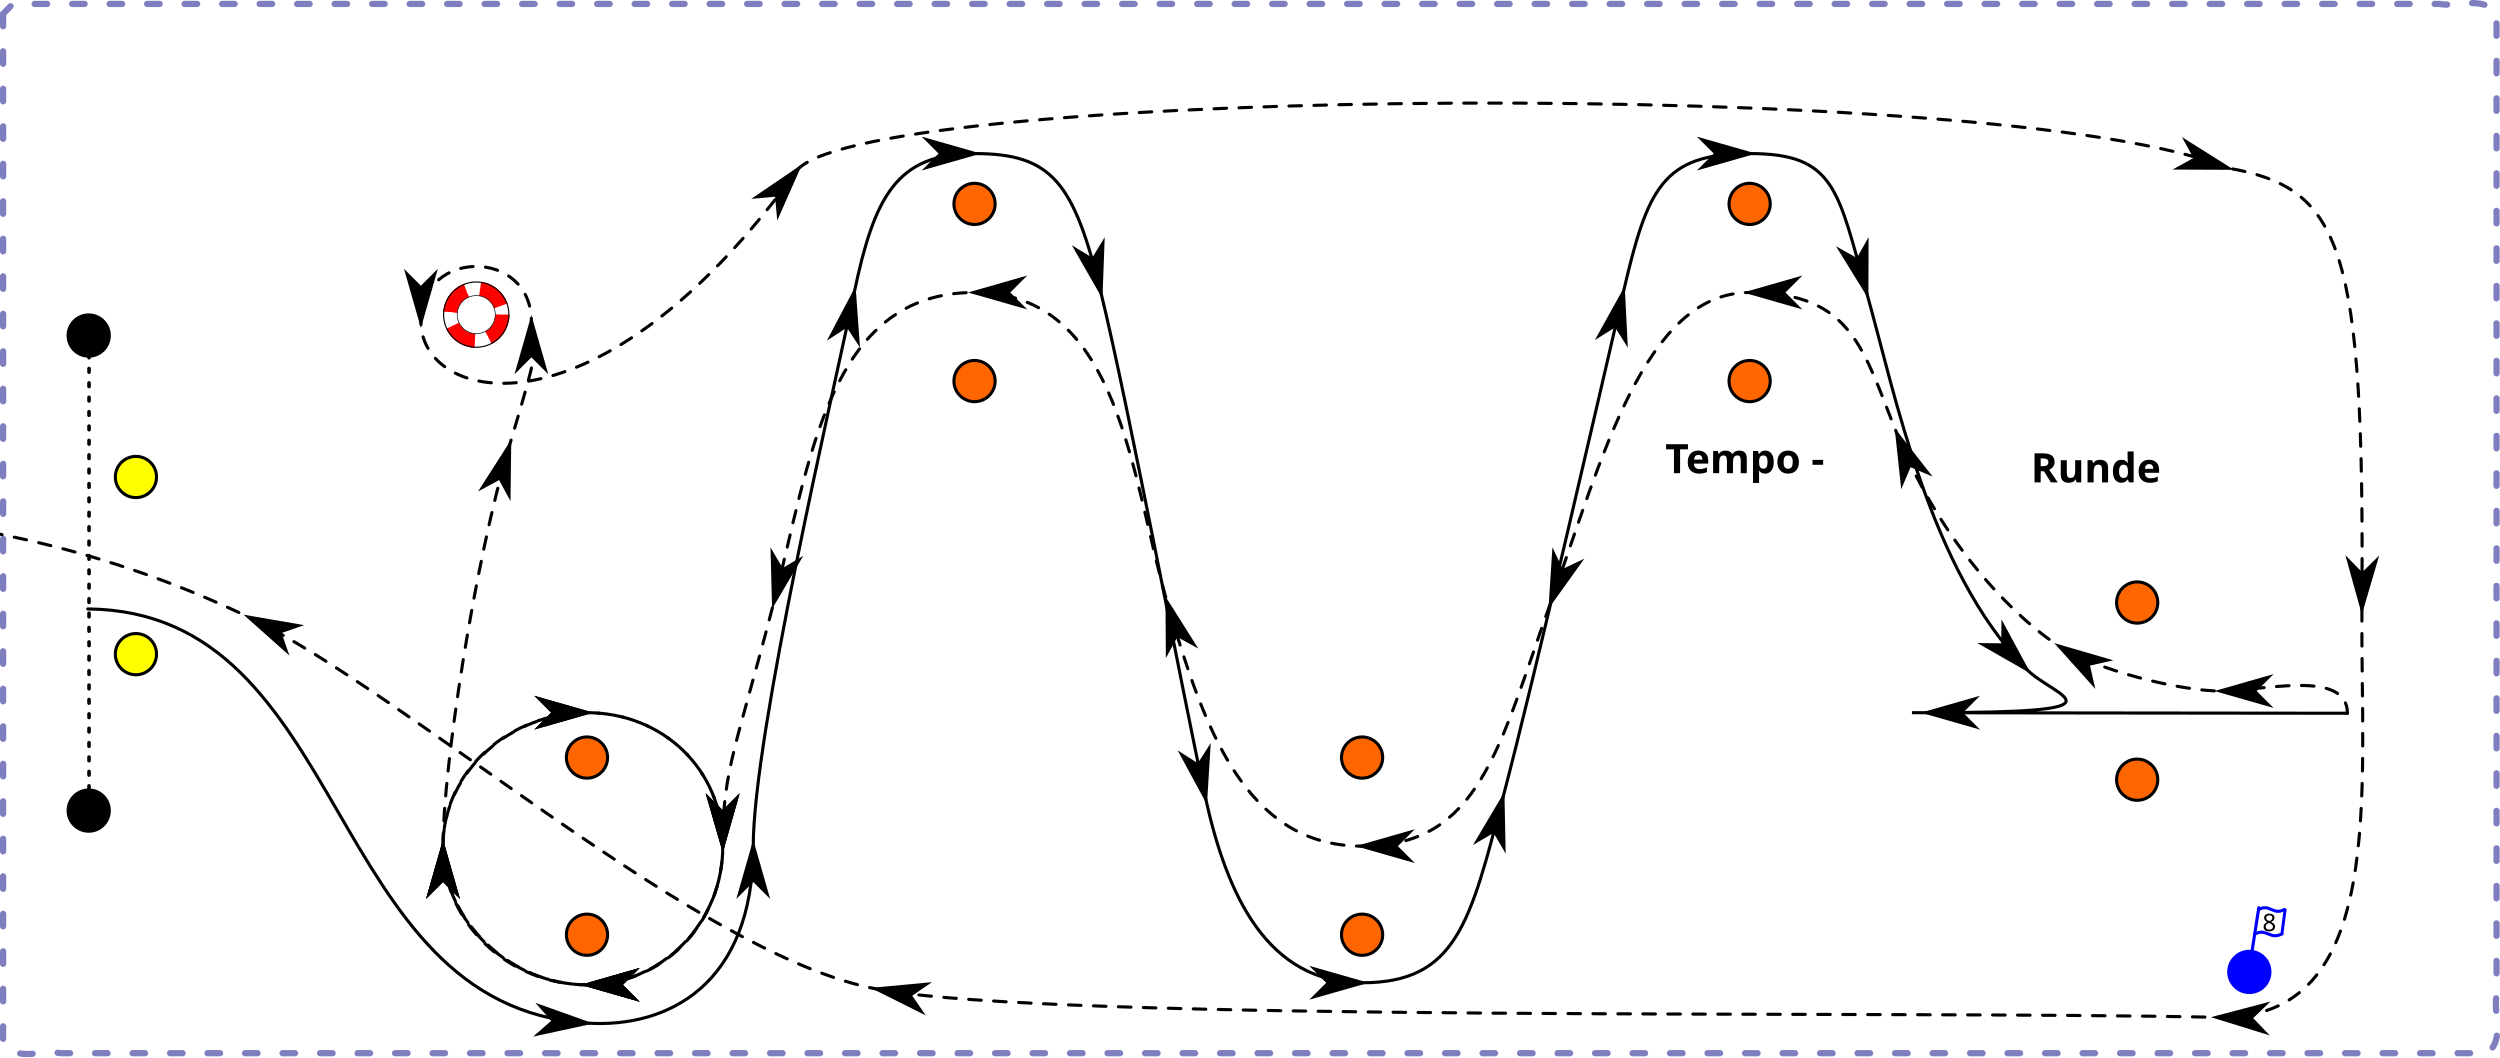
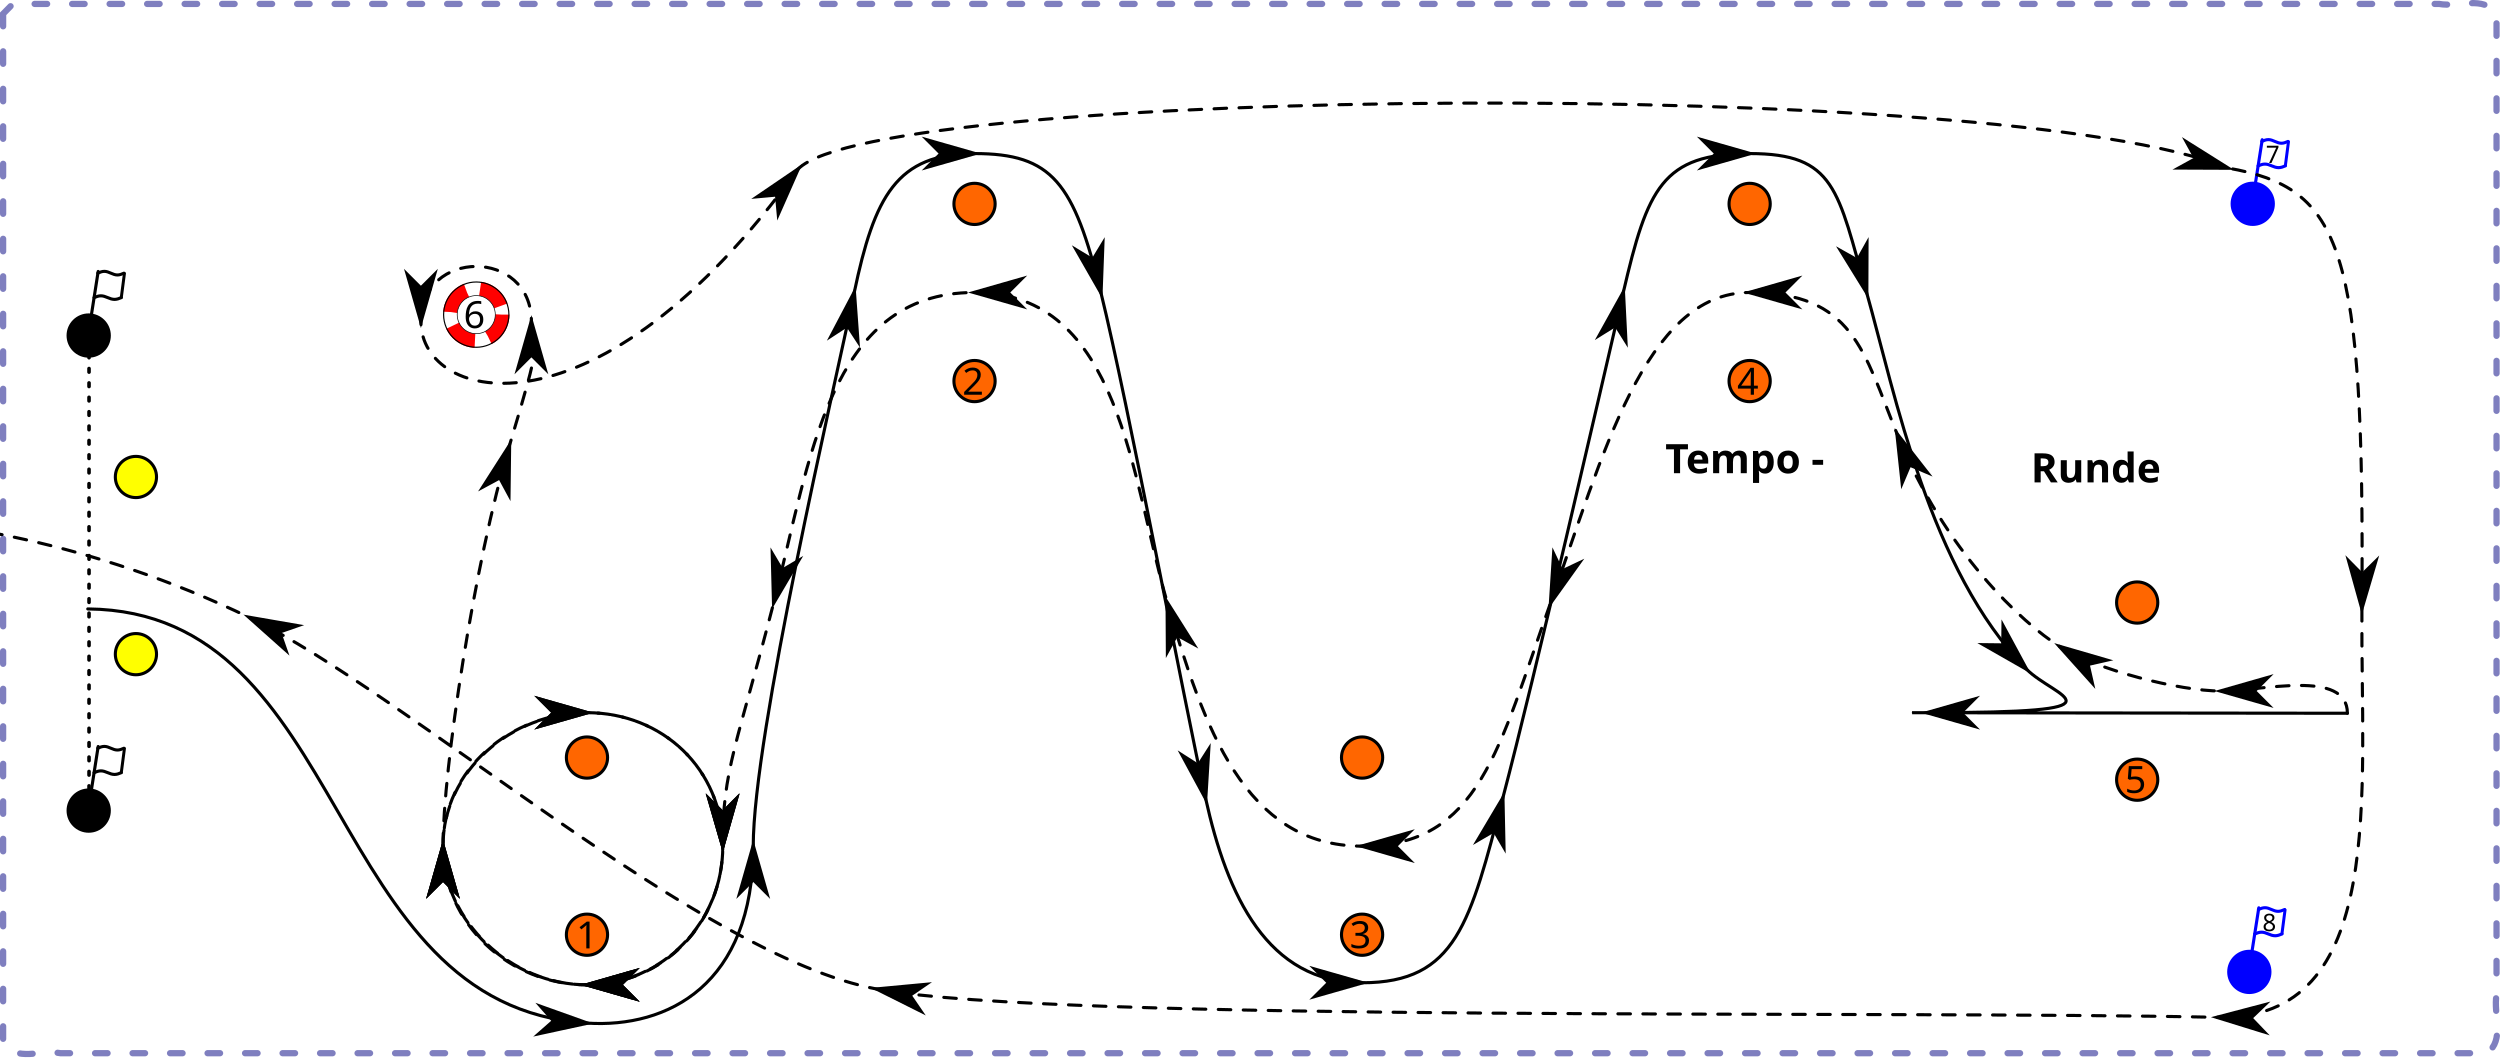
<svg xmlns="http://www.w3.org/2000/svg" version="1.0" id="svg3641" height="360.829" width="853.326" style="enable-background:new" xml:space="preserve">
  <defs id="arrows">
    <marker id="RazorWire" refX="0" refY="0" orient="auto" style="overflow:visible">
      <path id="path5527" style="fill:#34ff00;fill-opacity:1;fill-rule:evenodd;stroke:#34ff00;stroke-width:0.085pt;stroke-opacity:1" d="M 0.019,-0.632 V 0.595 L -6.621,2.568 H 9.113 L 2.979,0.595 V -0.632 L 9.166,-2.472 H -6.594 Z" />
    </marker>
    <marker orient="auto" refY="0" refX="0" id="Scissors" style="overflow:visible">
      <path id="schere" d="M 9.696,-3.847 C 8.661,-5.095 6.794,-5.052 5.4,-4.515 l -8.76,3.283 c -2.548,-1.394 -5.065,-0.995 -5.065,-1.673 0,-0.53 0.487,-0.414 0.414,-1.795 -0.07,-1.326 -1.454,-2.307 -2.763,-2.22 -1.309,-0.008 -2.666,0.995 -2.678,2.379 -0.098,1.393 1.074,2.688 2.461,2.779 1.624,0.242 4.499,-0.742 5.848,1.676 C -6.148,1.766 -7.931,1.771 -9.543,1.679 -10.882,1.602 -12.489,1.985 -13.128,3.301 c -0.617,1.261 -0.012,3.056 1.405,3.442 1.43,0.525 3.393,-0.138 3.733,-1.782 0.262,-1.267 -0.635,-1.862 -0.291,-2.322 0.26,-0.347 1.91,-0.146 4.85,-1.466 L 6.055,4.515 C 7.253,4.85 8.718,4.839 9.78,3.66 L -0.055,-0.057 Z M -9.832,-5.874 c 1.381,0.771 1.268,2.862 -0.167,3.268 -1.298,0.452 -2.956,-0.81 -2.542,-2.216 0.242,-1.154 1.764,-1.579 2.709,-1.052 z m 0.06,8.552 c 1.441,0.532 1.196,2.97 -0.269,3.298 -0.972,0.337 -2.361,-0.148 -2.459,-1.293 -0.189,-1.392 1.446,-2.65 2.728,-2.005 z" style="fill:#34ff00;fill-opacity:1;stroke:#34ff00;stroke-width:1.067;stroke-opacity:1" />
    </marker>
    <marker orient="auto" refY="0" refX="0" id="Legs" style="overflow:visible">
      <g id="g5494" transform="scale(-0.7)" style="fill:#34ff00;fill-opacity:1;stroke:#34ff00;stroke-opacity:1">
        <g id="g5496" transform="matrix(0,-1,-1,0,22.0892,22.73484)" style="fill:#34ff00;fill-opacity:1;stroke:#34ff00;stroke-opacity:1">
          <path id="path5498" d="m 22.636,22.054 c -7.371,5.036 -2.618,7.047 -6.23,14.339" style="fill:#34ff00;fill-opacity:1;fill-rule:evenodd;stroke:#34ff00;stroke-width:1.067pt;stroke-opacity:1" />
          <path id="path5500" d="m 22.825,21.918 c -1.451,8.904 3.772,9.355 4.805,14.747" style="fill:#34ff00;fill-opacity:1;fill-rule:evenodd;stroke:#34ff00;stroke-width:1.067pt;stroke-opacity:1" />
        </g>
        <path id="path5502" d="m -15.029,-7.181 -0.984,4.313 4.227,-1.305 z" style="fill:#34ff00;fill-opacity:1;fill-rule:evenodd;stroke:#34ff00;stroke-width:1.067pt;stroke-opacity:1" />
        <path id="path5504" d="m -16.23,4.861 1.999,3.946 2.418,-3.704 z" style="fill:#34ff00;fill-opacity:1;fill-rule:evenodd;stroke:#34ff00;stroke-width:1.067pt;stroke-opacity:1" />
      </g>
    </marker>
    <linearGradient id="linearGradient5477">
      <stop style="stop-color:#57e307;stop-opacity:1;" offset="0" id="stop5479" />
    </linearGradient>
    <marker style="overflow:visible" id="Arrow1Lend" refX="0" refY="0" orient="auto">
      <path style="fill-rule:evenodd;stroke:#000000;stroke-width:0.853pt;marker-start:none" d="M -10.667,0 -14.933,4.267 0,0 -14.933,-4.267 Z" id="path3104" />
    </marker>
    <marker style="overflow:visible" id="Arrow1Lstart" refX="0" refY="0" orient="auto">
      <path style="fill-rule:evenodd;stroke:#000000;stroke-width:0.853pt;marker-start:none" d="M 10.667,0 14.933,-4.267 0,0 14.933,4.267 Z" id="path3282" />
    </marker>
    <marker style="overflow:visible" id="Arrow1Lstart-7" refX="0" refY="0" orient="auto">
      <path style="fill-rule:evenodd;stroke:#000000;stroke-width:0.853pt;marker-start:none" d="M 10.667,0 14.933,-4.267 0,0 14.933,4.267 Z" id="path3282-4" />
    </marker>
    <marker style="overflow:visible" id="Arrow1Lend-6" refX="0" refY="0" orient="auto">
      <path style="fill-rule:evenodd;stroke:#000000;stroke-width:0.853pt;marker-start:none" d="M -10.667,0 -14.933,4.267 0,0 -14.933,-4.267 Z" id="path3104-0" />
    </marker>
  </defs>
  <g transform="translate(-215.4445,-435.3955)" style="display:inline" id="Parcours">
    <defs id="defs2076" />
    <g id="g1" />
    <g id="layer6" style="display:inline">
      <g transform="translate(18.94796,85.04597)" id="Zeitnahme" style="display:inline">
        <g id="g13156" transform="translate(-177.6378,-94.48819)">
          <path style="fill:#000000;fill-opacity:1;stroke:#000000;stroke-width:1.762" d="m 411.087,559.37 c 0,-3.685 -2.986,-6.678 -6.678,-6.678 -3.683,0 -6.678,2.987 -6.678,6.678 0,3.685 2.987,6.678 6.678,6.678 3.685,0 6.678,-2.987 6.678,-6.678 z" id="path13158" />
        </g>
        <g id="g13172" transform="translate(-177.6378,67.66194)">
          <path style="fill:#000000;fill-opacity:1;stroke:#000000;stroke-width:1.762" d="m 411.087,559.37 c 0,-3.685 -2.986,-6.678 -6.678,-6.678 -3.683,0 -6.678,2.987 -6.678,6.678 0,3.685 2.987,6.678 6.678,6.678 3.685,0 6.678,-2.987 6.678,-6.678 z" id="path13174" />
        </g>
        <path style="fill:none;stroke:#000000;stroke-width:1.228;stroke-linecap:round;stroke-linejoin:miter;stroke-miterlimit:4;stroke-dasharray:1.228, 3.684;stroke-dashoffset:0;stroke-opacity:1" d="m 226.886,466.315 c 0,23.379 0,46.759 0,70.138 0,19.991 0,67.885 0,87.271" id="path14169" />
      </g>
      <g transform="translate(113.4362,157.2769)" id="Tor1" style="display:inline;fill:#ff6600">
        <path style="fill:#ff6600;stroke:#000000;stroke-width:1.056" d="m 309.393,536.693 c 0,-3.883 -3.149,-7.032 -7.031,-7.032 -3.881,0 -7.031,3.148 -7.031,7.032 0,3.883 3.15,7.031 7.031,7.031 3.882,0 7.031,-3.147 7.031,-7.031 z" id="Tor1_innen" />
        <path style="fill:#ff6600;stroke:#000000;stroke-width:1.056" d="m 309.393,597.166 c 0,-3.883 -3.149,-7.032 -7.031,-7.032 -3.881,0 -7.031,3.148 -7.031,7.032 0,3.883 3.15,7.031 7.031,7.031 3.882,0 7.031,-3.147 7.031,-7.031 z" id="Tor1_aussen" />
      </g>
      <g transform="translate(226.8221,-31.69941)" id="Tor2" style="display:inline;fill:#ff6600">
        <path style="fill:#ff6600;stroke:#000000;stroke-width:1.056" d="m 328.291,536.693 c 0,-3.883 -3.149,-7.032 -7.031,-7.032 -3.881,0 -7.031,3.148 -7.031,7.032 0,3.883 3.15,7.031 7.031,7.031 3.882,0 7.031,-3.147 7.031,-7.031 z" id="Tor2_aussen" />
        <path style="fill:#ff6600;stroke:#000000;stroke-width:1.056" d="m 328.291,597.166 c 0,-3.883 -3.149,-7.032 -7.031,-7.032 -3.881,0 -7.031,3.148 -7.031,7.032 0,3.883 3.15,7.031 7.031,7.031 3.882,0 7.031,-3.147 7.031,-7.031 z" id="Tor2_innen" />
      </g>
      <g transform="translate(340.2078,157.2769)" id="Tor3" style="display:inline;fill:#ff6600">
        <path style="fill:#ff6600;stroke:#000000;stroke-width:1.056" d="m 347.189,536.693 c 0,-3.883 -3.149,-7.032 -7.031,-7.032 -3.881,0 -7.031,3.148 -7.031,7.032 0,3.883 3.15,7.031 7.031,7.031 3.882,0 7.031,-3.147 7.031,-7.031 z" id="Tor3_innen" />
        <path style="fill:#ff6600;stroke:#000000;stroke-width:1.056" d="m 347.189,597.166 c 0,-3.883 -3.149,-7.032 -7.031,-7.032 -3.881,0 -7.031,3.148 -7.031,7.032 0,3.883 3.15,7.031 7.031,7.031 3.882,0 7.031,-3.147 7.031,-7.031 z" id="Tor3_aussen" />
      </g>
      <g transform="translate(453.5935,-31.69941)" id="Tor4" style="display:inline;fill:#ff6600">
        <path style="fill:#ff6600;stroke:#000000;stroke-width:1.056" d="m 366.086,536.693 c 0,-3.883 -3.149,-7.032 -7.031,-7.032 -3.881,0 -7.031,3.148 -7.031,7.032 0,3.883 3.15,7.031 7.031,7.031 3.882,0 7.031,-3.147 7.031,-7.031 z" id="Tor4_aussen" />
        <path style="fill:#ff6600;stroke:#000000;stroke-width:1.056" d="m 366.086,597.166 c 0,-3.883 -3.149,-7.032 -7.031,-7.032 -3.881,0 -7.031,3.148 -7.031,7.032 0,3.883 3.15,7.031 7.031,7.031 3.882,0 7.031,-3.147 7.031,-7.031 z" id="Tor4_innen" />
      </g>
      <g transform="translate(566.9793,104.3635)" id="Tor5" style="display:inline;fill:#ff6600">
        <path style="fill:#ff6600;stroke:#000000;stroke-width:1.056" d="m 384.984,536.693 c 0,-3.883 -3.149,-7.032 -7.031,-7.032 -3.881,0 -7.031,3.148 -7.031,7.032 0,3.883 3.15,7.031 7.031,7.031 3.882,0 7.031,-3.147 7.031,-7.031 z" id="Tor5_oben" />
        <path style="fill:#ff6600;stroke:#000000;stroke-width:1.056" d="m 384.984,597.166 c 0,-3.883 -3.149,-7.032 -7.031,-7.032 -3.881,0 -7.031,3.148 -7.031,7.032 0,3.883 3.15,7.031 7.031,7.031 3.882,0 7.031,-3.147 7.031,-7.031 z" id="Tor5_unten" />
      </g>
      <g transform="translate(18.94796,138.3793)" id="Schikane" style="display:inline">
        <g style="fill:none" id="Ring">
          <ellipse id="path8826" style="fill:none;stroke:#ff0000;stroke-width:4.821;stroke-linecap:butt;stroke-linejoin:round;stroke-miterlimit:4;stroke-dasharray:9.643, 4.821;stroke-dashoffset:0;stroke-opacity:1" cx="359.055" cy="404.409" rx="8.928" ry="8.928" />
          <ellipse style="display:inline;fill:none;stroke:#000000;stroke-width:0.229;stroke-linecap:round;stroke-linejoin:round;stroke-miterlimit:4;stroke-dasharray:none;stroke-dashoffset:0;stroke-opacity:1" id="path3620" cx="359.055" cy="404.409" rx="6.5" ry="6.5" />
          <ellipse style="display:inline;fill:none;stroke:#000000;stroke-width:0.393;stroke-linecap:round;stroke-linejoin:round;stroke-miterlimit:4;stroke-dasharray:none;stroke-dashoffset:0;stroke-opacity:1" id="path2733" cx="359.055" cy="404.409" rx="11.142" ry="11.142" />
        </g>
      </g>
      <g transform="translate(-40.52031,61.51377)" id="Start+Ziel" style="display:inline">
        <path style="fill:#ffff00;stroke:#000000;stroke-width:1.056" d="m 309.393,536.693 c 0,-3.883 -3.149,-7.032 -7.031,-7.032 -3.881,0 -7.031,3.148 -7.031,7.032 0,3.883 3.15,7.031 7.031,7.031 3.882,0 7.031,-3.147 7.031,-7.031 z" id="Tor1_innen-7" />
        <path style="fill:#ffff00;stroke:#000000;stroke-width:1.056" d="m 309.393,597.166 c 0,-3.883 -3.149,-7.032 -7.031,-7.032 -3.881,0 -7.031,3.148 -7.031,7.032 0,3.883 3.15,7.031 7.031,7.031 3.882,0 7.031,-3.147 7.031,-7.031 z" id="Tor1_aussen-3" />
      </g>
    </g>
  </g>
+   <g transform="translate(-215.4445,-435.3955)" style="display:inline" id="ParcoursLabel">
+     <defs id="defs2832" />
+     <g id="g3113" style="display:inline">
+       <text xml:space="preserve" style="font-style:normal;font-weight:normal;font-size:12.8px;line-height:0%;font-family:'Arial Black';display:inline;fill:#000000;fill-opacity:1;stroke:none;stroke-width:1.067" x="373.691" y="547.37" id="text3034">
+         <tspan id="tspan3032" x="373.691" y="547.37" style="font-size:12.8px;line-height:1.25;stroke-width:1.067">6</tspan>
+       </text>
+       <text xml:space="preserve" style="font-style:normal;font-weight:normal;font-size:12.8px;line-height:0%;font-family:'Arial Black';display:inline;fill:#000000;fill-opacity:1;stroke:none;stroke-width:1.067" x="412.13" y="759.102" id="text3038">
+         <tspan id="tspan3036" x="412.13" y="759.102" style="font-size:12.8px;line-height:1.25;stroke-width:1.067">1</tspan>
+       </text>
+       <text xml:space="preserve" style="font-style:normal;font-weight:normal;font-size:12.8px;line-height:0%;font-family:'Arial Black';display:inline;fill:#000000;fill-opacity:1;stroke:none;stroke-width:1.067" x="808.383" y="570.125" id="text3042">
+         <tspan id="tspan3040" x="808.383" y="570.125" style="font-size:12.8px;line-height:1.25;stroke-width:1.067">4</tspan>
+       </text>
+       <text xml:space="preserve" style="font-style:normal;font-weight:normal;font-size:12.8px;line-height:0%;font-family:'Arial Black';display:inline;fill:#000000;fill-opacity:1;stroke:none;stroke-width:1.067" x="940.704" y="706.032" id="text3046">
+         <tspan id="tspan3044" x="940.704" y="706.032" style="font-size:12.8px;line-height:1.25;stroke-width:1.067">5</tspan>
+       </text>
+       <text xml:space="preserve" style="font-style:normal;font-weight:normal;font-size:12.8px;line-height:0%;font-family:'Arial Black';display:inline;fill:#000000;fill-opacity:1;stroke:none;stroke-width:1.067" x="676.131" y="759.024" id="text3050">
+         <tspan id="tspan3048" x="676.131" y="759.024" style="font-size:12.8px;line-height:1.25;stroke-width:1.067">3</tspan>
+       </text>
+       <g transform="translate(579.9631,-35.51099)" id="g3068" style="display:inline">
+         <path id="path3052" d="m 411.087,540.472 c 0,-3.685 -2.986,-6.678 -6.678,-6.678 -3.683,0 -6.678,2.987 -6.678,6.678 0,3.685 2.987,6.678 6.678,6.678 3.685,0 6.678,-2.987 6.678,-6.678 z" style="fill:#0000ff;fill-opacity:1;stroke:#0000ff;stroke-width:1.762" />
+         <g style="stroke:#0000ff" id="g3062">
+           <path id="path3054" d="m 407.511,519.18 c 0.372,-0.161 0.745,-0.325 1.117,-0.438 0.372,-0.114 0.744,-0.181 1.117,-0.181 0.372,0 0.744,0.063 1.117,0.181 0.372,0.113 0.744,0.273 1.116,0.438 0.369,0.16 0.745,0.321 1.117,0.434 0.369,0.114 0.745,0.181 1.117,0.181 0.368,0 0.745,-0.064 1.117,-0.181 0.368,-0.113 0.744,-0.274 1.117,-0.434" style="fill:none;stroke:#0000ff;stroke-width:1.052;stroke-linecap:round;stroke-linejoin:round" />
+           <path id="path3056" d="m 407.643,518.601 -2.7,17.3 v 0.258 0" style="fill:none;stroke:#0000ff;stroke-width:1.067;stroke-linecap:round;stroke-linejoin:round" />
+           <path id="path3058" d="m 406.246,527.522 c 0.384,-0.158 0.775,-0.317 1.163,-0.429 0.383,-0.113 0.775,-0.179 1.163,-0.179 0.383,0 0.774,0.062 1.163,0.179 0.387,0.112 0.774,0.271 1.163,0.429 0.387,0.159 0.774,0.317 1.162,0.433 0.388,0.109 0.775,0.175 1.163,0.175 0.388,0 0.775,-0.062 1.163,-0.175 0.387,-0.112 0.775,-0.271 1.163,-0.433" style="fill:none;stroke:#0000ff;stroke-width:1.067;stroke-linecap:round;stroke-linejoin:round" />
+           <path id="path3060" d="m 416.604,519.31 -1.039,7.969 v 0.12 0" style="fill:none;stroke:#0000ff;stroke-width:1.024;stroke-linecap:round" />
+         </g>
+         <text xml:space="preserve" style="font-style:normal;font-weight:normal;font-size:12.8px;line-height:0%;font-family:'Arial Black';fill:#000000;fill-opacity:1;stroke:none;stroke-width:1.067" x="408.873" y="526.543" id="text3066">
+           <tspan id="tspan3064" x="408.873" y="526.543" style="font-size:8.242px;line-height:1.25;stroke-width:1.067">7</tspan>
+         </text>
+       </g>
+       <text xml:space="preserve" style="font-style:normal;font-weight:normal;font-size:12.8px;line-height:0%;font-family:'Arial Black';display:inline;fill:#000000;fill-opacity:1;stroke:none;stroke-width:1.067" x="543.926" y="570.125" id="text3090">
+         <tspan id="tspan3088" x="543.926" y="570.125" style="font-size:12.8px;line-height:1.25;stroke-width:1.067">2</tspan>
+       </text>
+       <g id="g3100">
+         <path id="path3092" d="m 248.821,528.636 c 0.372,-0.161 0.745,-0.325 1.117,-0.438 0.372,-0.114 0.744,-0.181 1.117,-0.181 0.372,0 0.744,0.063 1.117,0.181 0.372,0.113 0.744,0.273 1.116,0.438 0.369,0.16 0.745,0.321 1.117,0.434 0.369,0.114 0.745,0.181 1.117,0.181 0.368,0 0.745,-0.064 1.117,-0.181 0.368,-0.113 0.744,-0.274 1.117,-0.434" style="display:inline;fill:none;stroke:#000000;stroke-width:1.052;stroke-linecap:round;stroke-linejoin:round" />
+         <path id="path3094" d="m 248.953,528.057 -2.7,17.3 v 0.258 0" style="display:inline;fill:none;stroke:#000000;stroke-width:1.067;stroke-linecap:round;stroke-linejoin:round" />
+         <path id="path3096" d="m 247.556,536.977 c 0.384,-0.158 0.775,-0.317 1.163,-0.429 0.383,-0.113 0.775,-0.179 1.163,-0.179 0.383,0 0.774,0.062 1.163,0.179 0.387,0.112 0.774,0.271 1.163,0.429 0.387,0.159 0.774,0.317 1.162,0.433 0.388,0.109 0.775,0.175 1.163,0.175 0.388,0 0.775,-0.062 1.163,-0.175 0.387,-0.112 0.775,-0.271 1.163,-0.433" style="display:inline;fill:none;stroke:#000000;stroke-width:1.067;stroke-linecap:round;stroke-linejoin:round" />
+         <path id="path3098" d="m 257.914,528.766 -1.039,7.969 v 0.12 0" style="display:inline;fill:none;stroke:#000000;stroke-width:1.024;stroke-linecap:round" />
+       </g>
+       <g id="g3111">
+         <path id="path3102" d="m 248.821,690.786 c 0.372,-0.161 0.745,-0.325 1.117,-0.438 0.372,-0.114 0.744,-0.181 1.117,-0.181 0.372,0 0.744,0.063 1.117,0.181 0.372,0.113 0.744,0.273 1.116,0.438 0.369,0.16 0.745,0.321 1.117,0.434 0.369,0.114 0.745,0.181 1.117,0.181 0.368,0 0.745,-0.064 1.117,-0.181 0.368,-0.113 0.744,-0.274 1.117,-0.434" style="display:inline;fill:none;stroke:#000000;stroke-width:1.052;stroke-linecap:round;stroke-linejoin:round" />
+         <path id="path3105" d="m 248.953,690.207 -2.7,17.3 v 0.258 0" style="display:inline;fill:none;stroke:#000000;stroke-width:1.067;stroke-linecap:round;stroke-linejoin:round" />
+         <path id="path3107" d="m 247.556,699.127 c 0.384,-0.158 0.775,-0.317 1.163,-0.429 0.383,-0.113 0.775,-0.179 1.163,-0.179 0.383,0 0.774,0.062 1.163,0.179 0.387,0.112 0.774,0.271 1.163,0.429 0.387,0.159 0.774,0.317 1.162,0.433 0.388,0.109 0.775,0.175 1.163,0.175 0.388,0 0.775,-0.062 1.163,-0.175 0.387,-0.112 0.775,-0.271 1.163,-0.433" style="display:inline;fill:none;stroke:#000000;stroke-width:1.067;stroke-linecap:round;stroke-linejoin:round" />
+         <path id="path3109" d="m 257.914,690.916 -1.039,7.969 v 0.12 0" style="display:inline;fill:none;stroke:#000000;stroke-width:1.024;stroke-linecap:round" />
+       </g>
+     </g>
+   </g>
  <g transform="translate(363.3543,-208.7303)" id="SpeedbojeKlasse7" style="display:inline;enable-background:new">
    <path id="path2174" d="m 411.087,540.472 c 0,-3.685 -2.986,-6.678 -6.678,-6.678 -3.683,0 -6.678,2.987 -6.678,6.678 0,3.685 2.987,6.678 6.678,6.678 3.685,0 6.678,-2.987 6.678,-6.678 z" style="fill:#0000ff;fill-opacity:1;stroke:#0000ff;stroke-width:1.762" />
    <g style="fill:none;stroke:#0000ff" id="g2184">
      <path id="path2176" d="m 407.511,519.18 c 0.372,-0.161 0.745,-0.325 1.117,-0.438 0.372,-0.114 0.744,-0.181 1.117,-0.181 0.372,0 0.744,0.063 1.117,0.181 0.372,0.113 0.744,0.273 1.116,0.438 0.369,0.16 0.745,0.321 1.117,0.434 0.369,0.114 0.745,0.181 1.117,0.181 0.368,0 0.745,-0.064 1.117,-0.181 0.368,-0.113 0.744,-0.274 1.117,-0.434" style="fill:none;stroke:#0000ff;stroke-width:1.052;stroke-linecap:round;stroke-linejoin:round" />
      <path id="path2178" d="m 407.643,518.601 -2.7,17.3 v 0.258 0" style="fill:none;stroke:#0000ff;stroke-width:1.067;stroke-linecap:round;stroke-linejoin:round" />
      <path id="path2180" d="m 406.246,527.522 c 0.384,-0.158 0.775,-0.317 1.163,-0.429 0.383,-0.113 0.775,-0.179 1.163,-0.179 0.383,0 0.774,0.062 1.163,0.179 0.387,0.112 0.774,0.271 1.163,0.429 0.387,0.159 0.774,0.317 1.162,0.433 0.388,0.109 0.775,0.175 1.163,0.175 0.388,0 0.775,-0.062 1.163,-0.175 0.387,-0.112 0.775,-0.271 1.163,-0.433" style="fill:none;stroke:#0000ff;stroke-width:1.067;stroke-linecap:round;stroke-linejoin:round" />
      <path id="path2182" d="m 416.604,519.31 -1.039,7.969 v 0.12 0" style="fill:none;stroke:#0000ff;stroke-width:1.024;stroke-linecap:round" />
    </g>
    <text xml:space="preserve" style="font-style:normal;font-weight:normal;font-size:12.8px;line-height:0%;font-family:'Arial Black';fill:#000000;fill-opacity:1;stroke:none;stroke-width:1.067" x="408.873" y="526.543" id="text2188">
      <tspan id="tspan2186" x="408.873" y="526.543" style="font-size:8.242px;line-height:1.25;stroke-width:1.067">8</tspan>
    </text>
  </g>
  <g transform="translate(-215.4445,-435.3955)" style="display:inline" id="Klasse7_rc1">
    <path id="path283" d="m 169.627,612.629 c 24.841,0 76.611,7.311 130.916,33.523 54.305,26.212 153.082,115.392 214.258,126.852 61.175,11.46 344.715,7.203 457.502,9.635 58.227,1.256 48.857,-76.649 49.331,-139.684 0.934,-124.03 -6.726,-143.298 -45.752,-150.207 -76.323,-31.367 -460.993,-27.835 -488.056,0.398 -68.294,94.744 -128.713,79.877 -128.713,52.004 0,-25.079 37.712,-25.079 37.712,0 0,15.274 4.503,2.236 -7.509,42.396 -12.012,40.159 -22.661,110.333 -22.663,136.631 -0.002,25.87 23.429,47.369 49.146,47.369 25.717,0 46.349,-21 46.349,-47.333 0,-26.333 -20.632,-45.56 -46.349,-45.56 -25.717,0 -49.143,19.227 -49.143,45.525 0,26.298 23.427,47.369 49.143,47.369 25.717,0 46.511,-21.463 46.349,-47.369 -0.162,-25.905 4.927,-34.694 17.386,-83.061 12.459,-48.205 18.565,-105.888 68.518,-105.888 49.951,0 53.474,63.607 65.829,105.888 12.355,42.281 26.346,83.093 66.486,83.093 40.14,0 46.62,-33.374 64.356,-83.093 17.568,-49.246 32.096,-105.888 67.927,-105.888 35.298,0 38.862,19.997 50.33,48.31 16.312,40.274 42.763,64.531 55.497,72.541 12.734,8.01 40.856,15.184 55.013,15.184 13.99,0 43.19,-7.596 43.19,7.587" style="display:inline;fill:none;stroke:#000000;stroke-width:1.066;stroke-linecap:round;stroke-linejoin:round;stroke-miterlimit:4;stroke-dasharray:4.263, 4.263;stroke-dashoffset:0;stroke-opacity:1;marker-start:none;marker-mid:url(#Arrow1Lstart);marker-end:none" />
    <path id="path285" d="m 1016.681,678.851 c 0,0 -181.32,-0.198 -143.404,-0.198 71.653,0 43.372,-5.128 33.803,-14.92 -33.088,-33.861 -44.668,-93.599 -54.502,-128.504 -9.872,-35.04 -10.65,-47.416 -39.929,-47.416 -29.812,0 -34.872,11.88 -43.129,47.416 -8.23,35.422 -29.987,130.291 -41.14,172.64 -11.118,42.214 -15.723,62.976 -48.015,62.976 -32.292,0 -46.073,-29.711 -53.419,-62.976 -7.37,-33.373 -26.464,-134.966 -35.736,-172.64 -9.241,-37.547 -16.614,-47.416 -43.159,-47.416 -26.543,-0.002 -34.159,14.604 -41.026,47.416 -6.867,32.812 -34.478,151.155 -34.478,188.984 0,47.333 -29.181,62.188 -56.749,60.4 -90.351,-5.86 -80.168,-140.501 -170.394,-141.372" style="display:inline;fill:none;stroke:#000000;stroke-width:1.067;stroke-linecap:round;stroke-linejoin:round;stroke-miterlimit:4;stroke-dashoffset:0;stroke-opacity:1;marker-start:none;marker-mid:url(#Arrow1Lstart);marker-end:none" />
    <path id="path287" d="m 462.148,724.213 c 0,-26.333 -20.632,-45.56 -46.349,-45.56 -25.717,0 -49.143,19.827 -49.143,45.56 0,26.47 22.661,47.333 49.143,47.333 26.47,0 46.349,-21.463 46.349,-47.333 z" style="display:inline;fill:none;stroke:#000000;stroke-width:1.067;stroke-linecap:round;stroke-linejoin:round;stroke-miterlimit:4;stroke-dasharray:4.267, 4.267;stroke-dashoffset:3.8;stroke-opacity:1;marker-start:none;marker-mid:url(#Arrow1Lstart);marker-end:none" />
    <text id="text289" y="876.114" x="243.389" style="font-style:normal;font-weight:normal;font-size:12.8px;line-height:0%;font-family:Verdana;display:inline;fill:#e6e6e6;fill-opacity:1;stroke:none;stroke-width:1.067" xml:space="preserve">
      <tspan id="tspan291" y="876.114" x="243.389" style="font-size:19.2px;line-height:1.25;stroke-width:1.067">Ablegen - Startlinie - in den Parcours, d.h. außen um die Tore 1 - 2 - 3 - 4 -</tspan>
      <tspan id="tspan293" y="900.114" x="243.389" style="font-size:19.2px;line-height:1.25;stroke-width:1.067">rückwärts durch das Tor 5 - vorwärts wieder in den Parcours, d.h. durch die Tore</tspan>
      <tspan id="tspan295" y="924.114" x="243.389" style="font-size:19.2px;line-height:1.25;stroke-width:1.067">4 - 3 - 2 - schnelle Umkreisung des Tores 1 (das Tor 1 bleibt an der Steuerbordseite!) -</tspan>
      <tspan id="tspan298" y="948.114" x="243.389" style="font-size:19.2px;line-height:1.25;stroke-width:1.067">Schikane an der Tonne 6 - Temporunde: <tspan id="tspan300" style="font-weight:bold;font-size:19.2px;fill:#e6e6e6;stroke-width:1.067">außen</tspan> an den Toren 2 und 4, um die</tspan>
      <tspan id="tspan302" y="972.114" x="243.389" style="font-size:19.2px;line-height:1.25;stroke-width:1.067">Tonne 7, <tspan id="tspan304" style="font-weight:bold;font-size:19.2px;fill:#e6e6e6;stroke-width:1.067">innen</tspan> an den Toren 4 und 2 vorbei - Ziellinie - anlegen.</tspan>
    </text>
    <g transform="translate(18.94796,138.3793)" id="g306">
      <text xml:space="preserve" style="font-style:normal;font-weight:bold;font-size:12.8px;line-height:0%;font-family:Verdana;fill:#000000;fill-opacity:1;stroke:none;stroke-width:1.067" x="764.899" y="458.537" id="text308">
        <tspan id="tspan310" x="764.899" y="458.537" style="font-size:13.867px;line-height:1.25;stroke-width:1.067">Tempo -</tspan>
      </text>
      <text xml:space="preserve" style="font-style:normal;font-weight:bold;font-size:12.8px;line-height:0%;font-family:Verdana;fill:#000000;fill-opacity:1;stroke:none;stroke-width:1.067" x="889.699" y="461.668" id="text312">
        <tspan id="tspan314" x="889.699" y="461.668" style="font-size:13.867px;line-height:1.25;stroke-width:1.067">Runde</tspan>
      </text>
    </g>
    <text id="text316" y="328.002" x="595.582" style="font-style:normal;font-weight:normal;font-size:12.8px;line-height:0%;font-family:Verdana;text-align:center;text-anchor:middle;display:inline;fill:#000000;fill-opacity:1;stroke:none;stroke-width:1.067" xml:space="preserve">
      <tspan style="font-weight:bold;font-size:38.4px;line-height:1.25;text-align:center;text-anchor:middle;stroke-width:1.067" y="328.002" x="595.582" id="tspan318">DMYV-Jugend</tspan>
      <tspan id="tspan320" style="font-weight:bold;font-size:38.4px;line-height:1.25;text-align:center;text-anchor:middle;stroke-width:1.067" y="376.002" x="595.582">Motorboot-Slalom</tspan>
      <tspan style="font-weight:bold;font-size:38.4px;line-height:1.25;text-align:center;text-anchor:middle;stroke-width:1.067" id="tspan322" y="424.002" x="595.582">Klasse 7 rc1</tspan>
    </text>
  </g>
  <g id="Export_Area" style="display:inline;opacity:1" transform="translate(-180.8124,-194.4877)">
    <path style="display:inline;opacity:0.5;fill:none;fill-opacity:1;fill-rule:nonzero;stroke:#000080;stroke-width:2.133;stroke-linecap:round;stroke-linejoin:miter;stroke-miterlimit:4;stroke-dasharray:4.267, 8.533;stroke-dashoffset:0;stroke-opacity:1" d="m 181.879,199.201 c 0,117.134 0,234.268 0,351.402 4.38,6.419 13.104,2.145 19.592,3.374 276.059,0 552.117,0 828.176,0 6.295,-4.466 2.103,-13.361 3.309,-19.977 0,-111.6 0,-223.2 0,-334.8 -4.38,-6.419 -13.104,-2.145 -19.592,-3.374 -276.059,0 -552.117,0 -828.176,0 -1.103,1.125 -2.206,2.25 -3.309,3.374 z" id="rect4816" />
    <g id="g2" />
    <g id="g3" />
  </g>
</svg>
